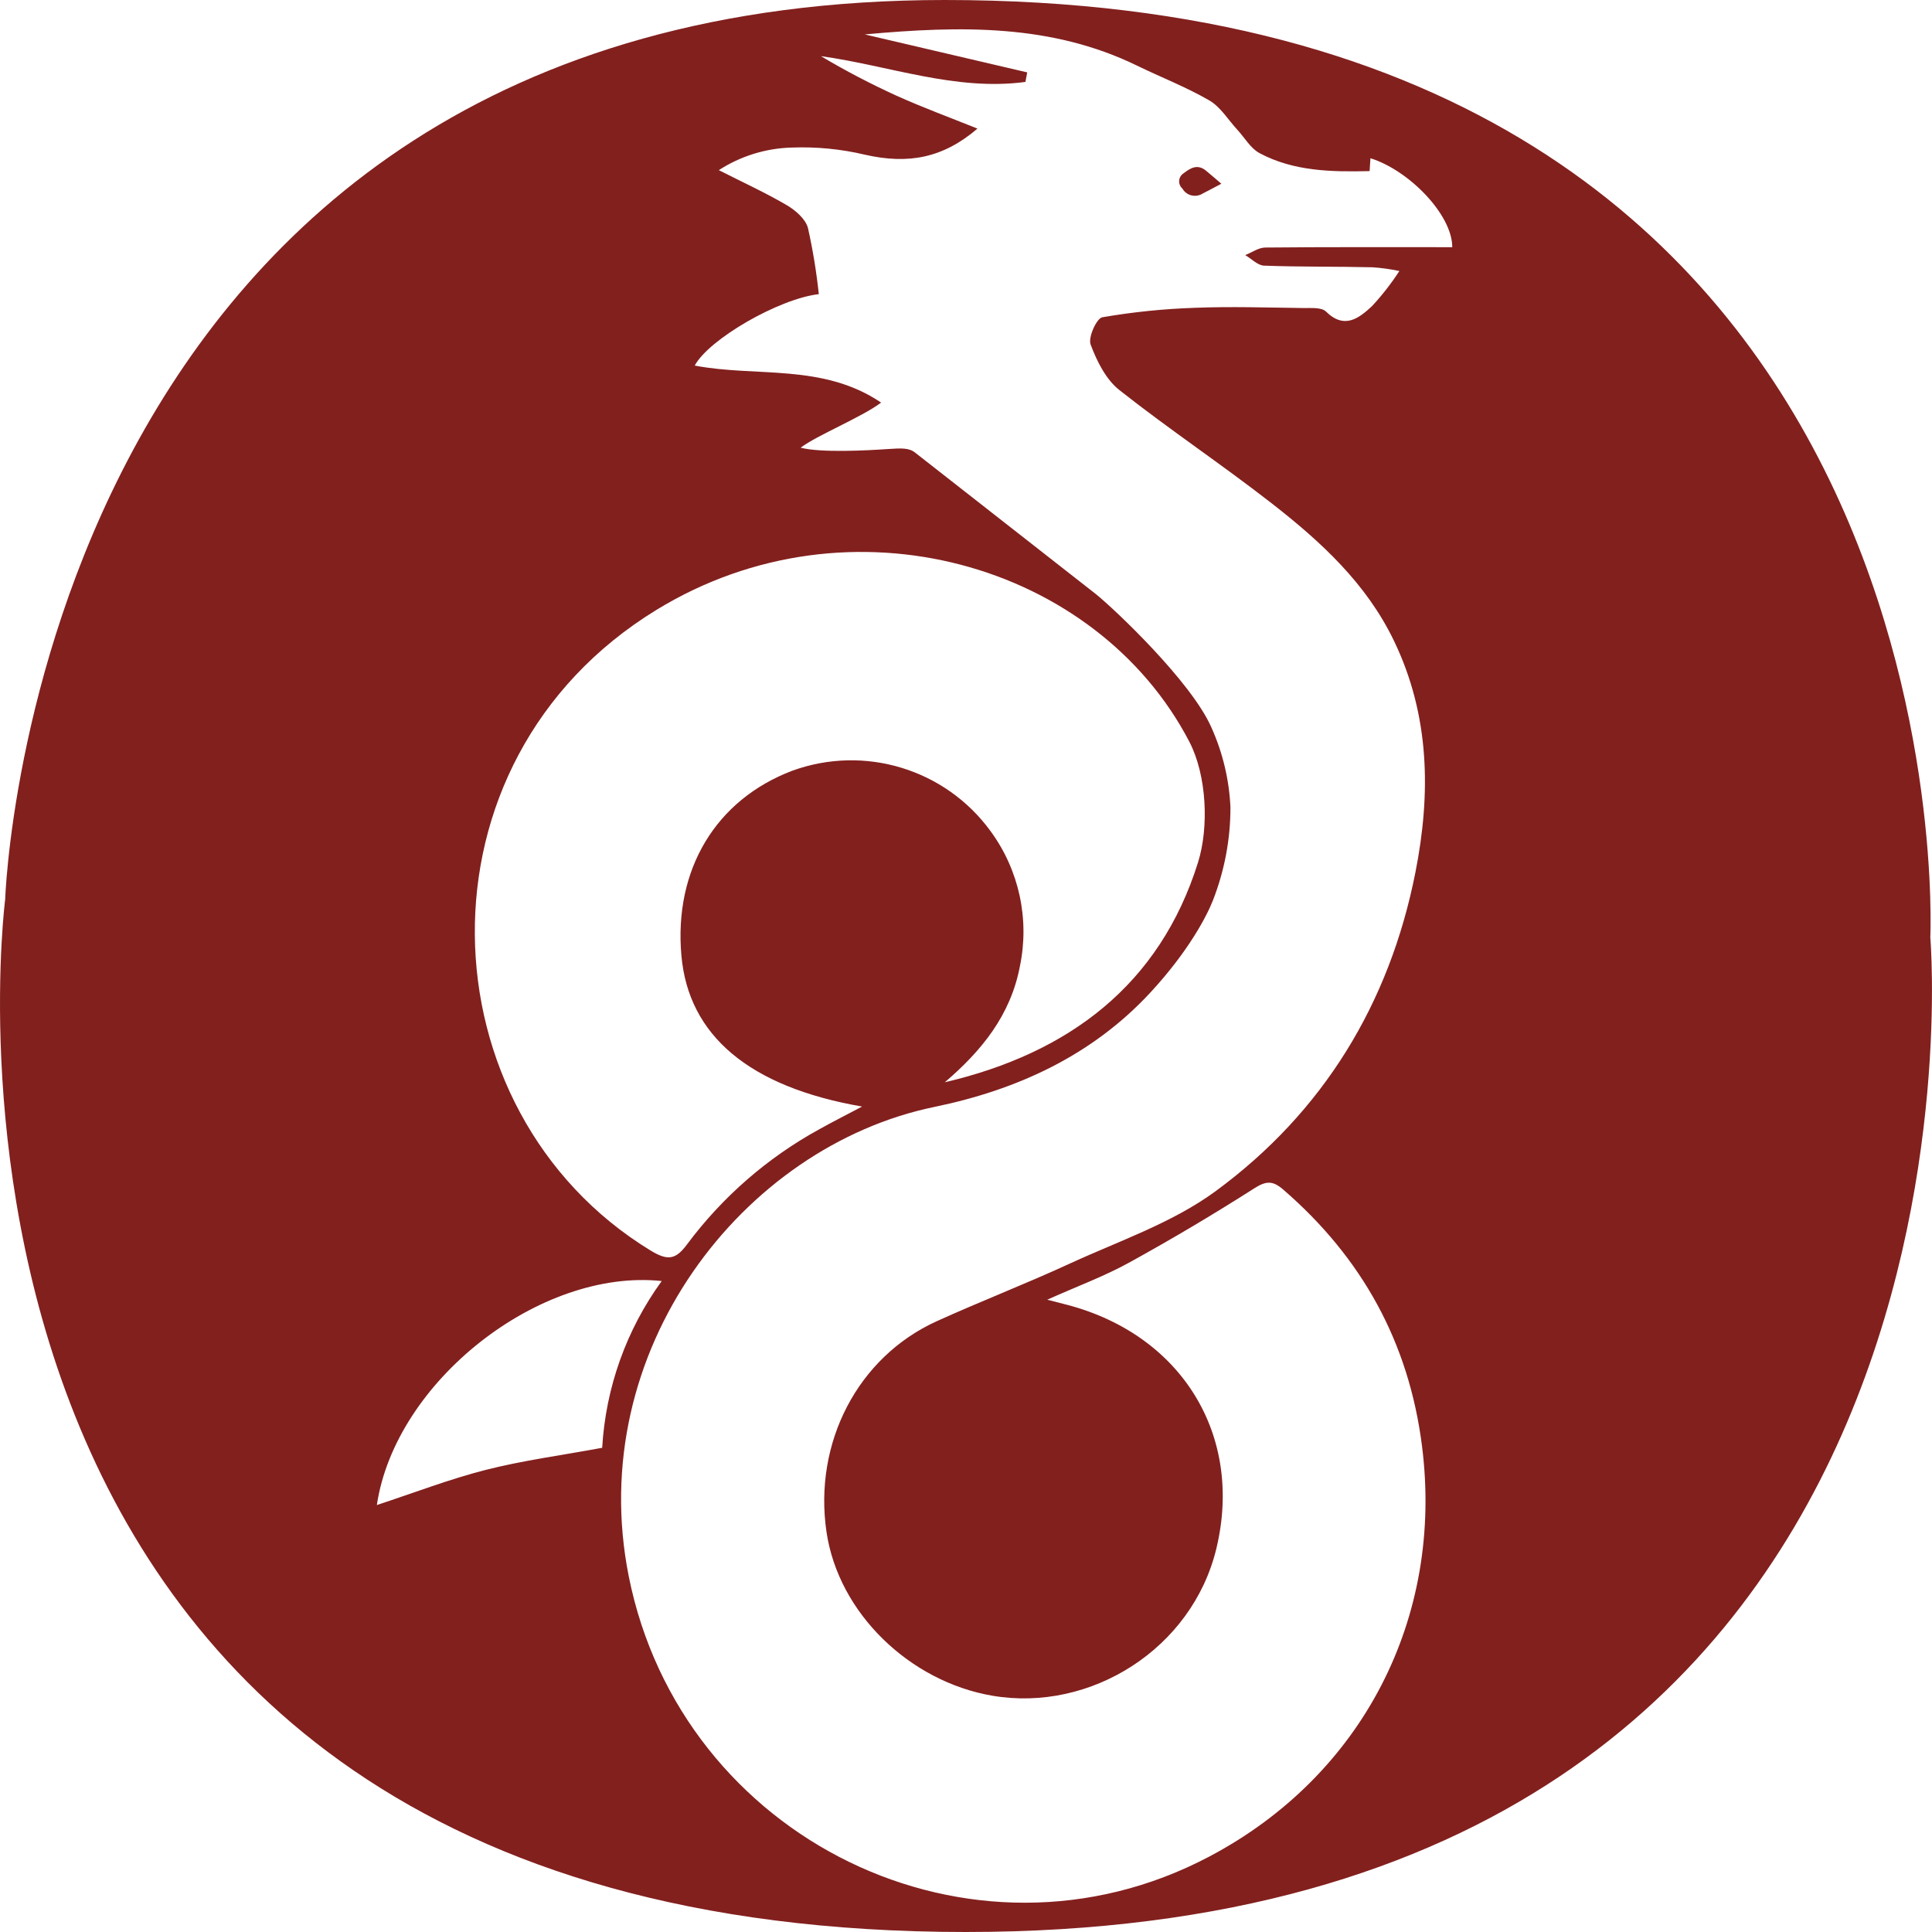
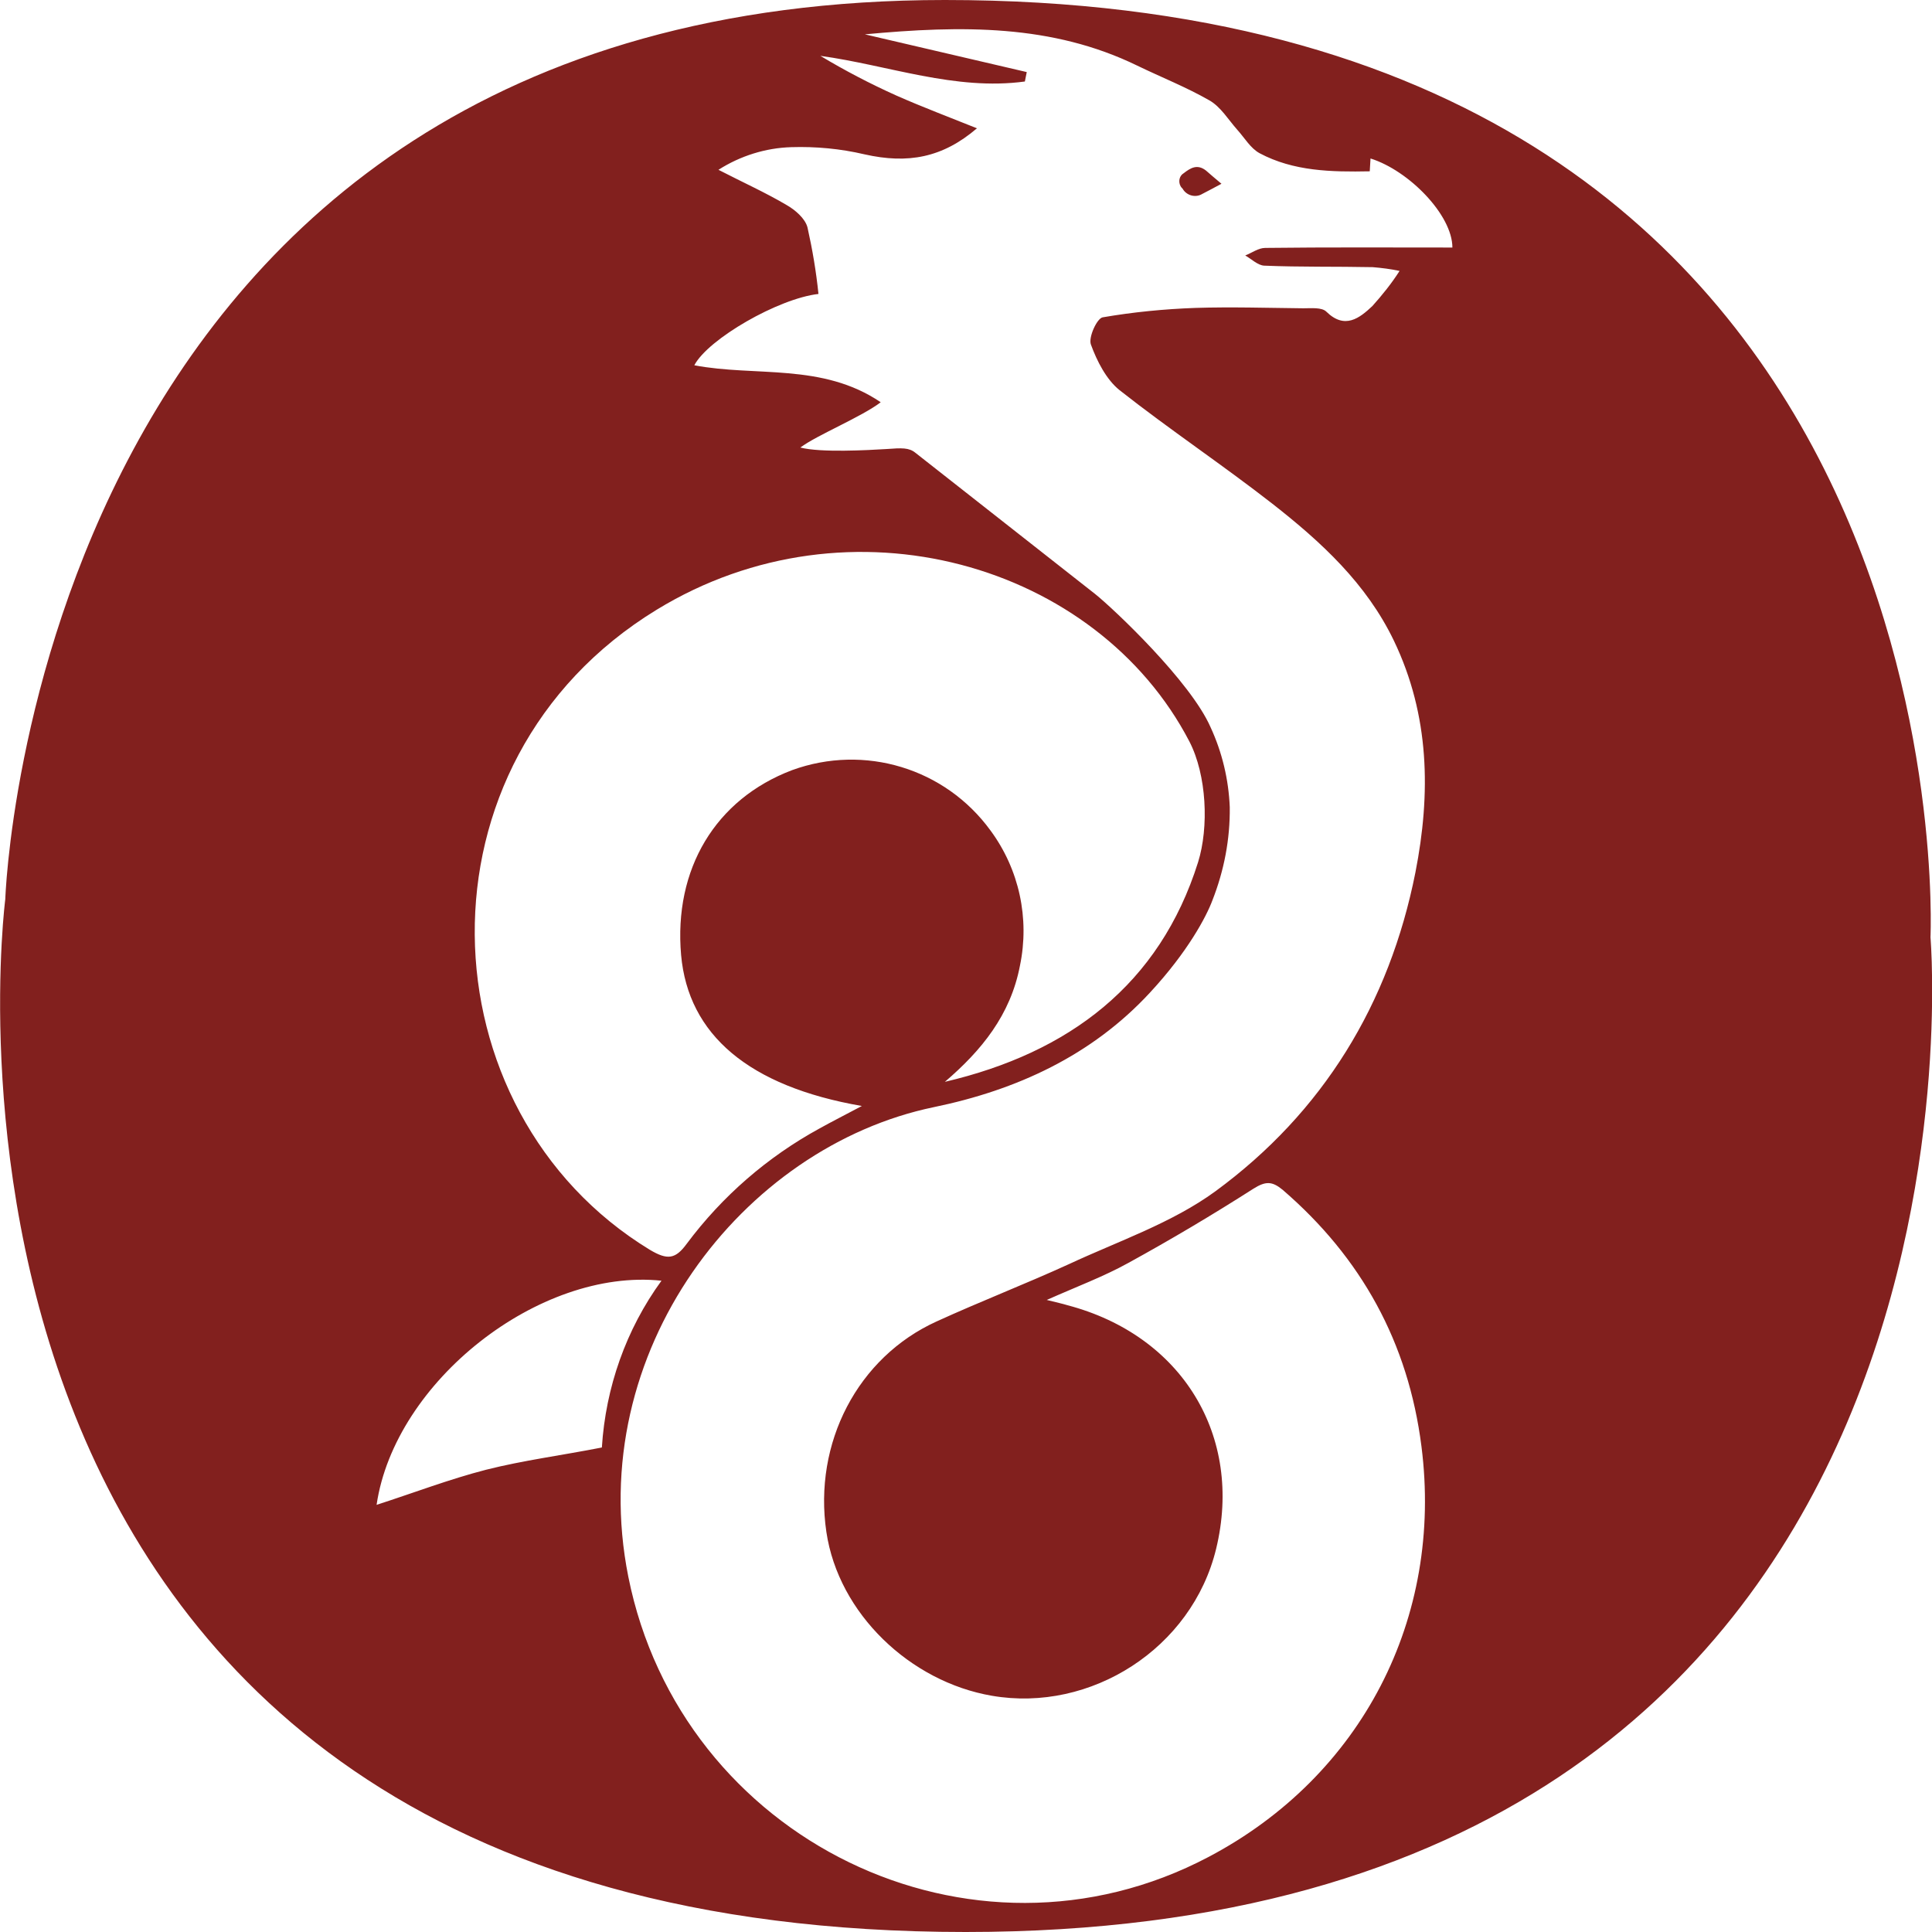
<svg xmlns="http://www.w3.org/2000/svg" version="1.1" id="Layer_1" x="0px" y="0px" viewBox="0 0 512 512" style="enable-background:new 0 0 512 512;" xml:space="preserve">
  <style type="text/css">
	.st0{fill:#82201E;}
</style>
-   <g id="wireguard_svg__g327" transform="scale(.16)">
-     <path id="wireguard_svg__path80" class="st0" d="M3197.2,1552.6c0,0,74-1552.6-1632.4-1552.6C55.7,0,8.6,1489.4,8.6,1489.4   s-222,1710.6,1591,1710.6C3338.5,3200,3197.2,1552.6,3197.2,1552.6z M1087.4,1010.1c320.2-195.9,729.2-76.2,882.5,218.4   c29,55.8,32.7,141.8,14.3,200.3c-63.5,202.2-213.5,315.6-419.3,363.8c60.7-51.9,109-110.9,124.4-192.3   c16.2-78-1.4-159.2-48.5-223.5c-74.9-103-209-143.8-328.6-100.2c-126.7,48.1-196.2,163.8-183.6,306   c11.6,132.1,111.8,217.7,299.3,250.2c-28,14.8-49.6,25.7-70.7,37.5c-85.9,47.1-160.6,112.1-219.1,190.6c-19,25.7-32.1,27.8-61.1,10   C700,1840.4,675.8,1261.9,1087.4,1010.1z M805.3,2434.4c-60.6,15.4-119.2,38.1-181.1,58.4c30.3-204.3,269.5-392.4,471.8-371   c-58.6,80.7-92.8,176.6-98.6,276.2C930.1,2410.5,866.8,2418.8,805.3,2434.4L805.3,2434.4z M2093.7,440   c59.8,2.2,119.8,1.3,179.7,2.7c14.9,1,29.8,3.1,44.4,6.2c-13.4,20.6-28.5,40-45.2,58c-21.4,19.9-45.6,39.4-76.4,9.1   c-7.4-7.3-24.9-5.6-37.9-5.8c-59.5-0.8-119.2-2.7-178.6-0.4c-51.6,1.7-103,6.9-153.9,15.7c-9.5,1.7-23.8,33.4-19.4,45.1   c10.3,27.6,25.4,58,47.8,75.6c82.6,65.2,170.4,123.7,253.3,188.4c80.6,62.9,155.6,131.8,201.3,226.7   c59.6,123.6,61.3,253.3,35.6,383.5c-42.9,217.4-152.9,397.4-331,528.2c-71.8,52.7-160.6,82.6-242.8,120.5   c-72.3,33.3-146.7,62-219.2,94.9c-130.7,59.4-204.1,201.2-182.5,348.7c19.8,135.3,138.5,248.2,274.5,271.5   c163.1,28,331.4-78,371.3-243.8c44.9-186.4-56.4-352.9-246-403.3c-8.4-2.2-16.7-4.3-34.1-8.8c50.7-22.7,94.5-38.8,135-61.1   c70.5-38.8,139.8-79.9,207.8-123.3c20-12.8,30.8-12.8,47.9,1.9c130.4,112.7,208.2,253,230,425c36.1,284.6-98.6,546.1-352.8,680.1   c-393.2,207.4-874.3-28.7-961.1-464.5c-74.4-373.4,189.1-712,506.3-777.4c136.4-28.1,261.1-84.9,358.1-189.9   c62.6-67.8,92.9-125.9,103.2-152.2c19.2-49.2,29.1-101.5,29-154.3c-2.1-45.7-12.8-90.6-31.6-132.2   c-33.1-75.5-159.9-195.5-191.3-220.8l-298.7-233.8c-10.5-8.7-22.4-8-48.1-6.3c-30.5,2.1-108.5,6.4-142.2-2.4   c27.2-20.6,101.5-50.6,133.3-74.7c-96.8-65.4-207.3-41.8-308.7-61.3c23.4-43.7,139.5-110.8,205.5-118.3   c-3.9-36.9-9.9-73.5-18-109.7c-4-14.8-20.6-29.2-35.1-37.7c-35.1-20.6-72.2-37.5-112.5-58c36.1-23.3,77.9-36.3,120.9-37.4   c40.7-1.5,81.4,2.4,121,11.8c71.9,16.4,129.3,5.7,186.5-43.2c-45-18.1-90.1-34.7-133.7-54.3c-43-19.6-85-41.5-125.6-65.7   c113.3,15.7,222.9,58.2,338.7,42.7l3-15.8L1432.3,57c160.4-14.7,309.8-17.1,451.2,51.8c39.8,19.4,81.4,35.4,119.6,57.6   c18.6,10.8,31.1,32.1,46.4,48.6c12.1,13.1,21.9,30.8,36.8,38.7c56.5,30.1,118.8,31.2,182.2,29.7l1.4-21.3   c63.8,19.9,135.6,93.5,135.5,147.3c-103.4,0-206.7-0.4-309.9,0.6c-11,0.1-22,8.2-33,12.5C2072.8,428.6,2083.1,439.6,2093.7,440   L2093.7,440z" />
-     <path id="wireguard_svg__path82" class="st0" d="M1960.4,287c-7.4,4.6-9.6,14.4-5,21.8c0.8,1.3,1.8,2.5,3,3.5   c6.5,11.4,21,15.4,32.5,8.9c0.1-0.1,0.2-0.1,0.3-0.2c10-5,19.7-10.4,31.7-16.7c-9.7-8.3-17.5-15.1-25.5-21.7   C1983.3,271.1,1971.7,278.4,1960.4,287L1960.4,287z" />
-   </g>
+   <path class="st0" d="M511.6,248.4c0,0,11.8-248.4-261.2-248.4C8.9,0,1.4,238.3,1.4,238.3S-34.1,512,255.9,512  C534.2,512,511.6,248.4,511.6,248.4z M174,161.6c51.2-31.3,116.7-12.2,141.2,34.9c4.6,8.9,5.2,22.7,2.3,32  c-10.2,32.4-34.2,50.5-67.1,58.2c9.7-8.3,17.4-17.7,19.9-30.8c2.6-12.5-0.2-25.5-7.8-35.8c-12-16.5-33.4-23-52.6-16  c-20.3,7.7-31.4,26.2-29.4,49c1.9,21.1,17.9,34.8,47.9,40c-4.5,2.4-7.9,4.1-11.3,6c-13.7,7.5-25.7,17.9-35.1,30.5  c-3,4.1-5.1,4.4-9.8,1.6C112,294.5,108.1,201.9,174,161.6z M128.8,389.5c-9.7,2.5-19.1,6.1-29,9.3c4.8-32.7,43.1-62.8,75.5-59.4  c-9.4,12.9-14.8,28.3-15.8,44.2C148.8,385.7,138.7,387,128.8,389.5L128.8,389.5z M335,70.4c9.6,0.4,19.2,0.2,28.8,0.4  c2.4,0.2,4.8,0.5,7.1,1c-2.1,3.3-4.6,6.4-7.2,9.3c-3.4,3.2-7.3,6.3-12.2,1.5c-1.2-1.2-4-0.9-6.1-0.9c-9.5-0.1-19.1-0.4-28.6-0.1  c-8.3,0.3-16.5,1.1-24.6,2.5c-1.5,0.3-3.8,5.3-3.1,7.2c1.6,4.4,4.1,9.3,7.6,12.1c13.2,10.4,27.3,19.8,40.5,30.1  c12.9,10.1,24.9,21.1,32.2,36.3c9.5,19.8,9.8,40.5,5.7,61.4c-6.9,34.8-24.5,63.6-53,84.5c-11.5,8.4-25.7,13.2-38.8,19.3  c-11.6,5.3-23.5,9.9-35.1,15.2c-20.9,9.5-32.7,32.2-29.2,55.8c3.2,21.6,22.2,39.7,43.9,43.4c26.1,4.5,53-12.5,59.4-39  c7.2-29.8-9-56.5-39.4-64.5c-1.3-0.4-2.7-0.7-5.5-1.4c8.1-3.6,15.1-6.2,21.6-9.8c11.3-6.2,22.4-12.8,33.2-19.7c3.2-2,4.9-2,7.7,0.3  c20.9,18,33.3,40.5,36.8,68c5.8,45.5-15.8,87.4-56.4,108.8c-62.9,33.2-139.9-4.6-153.8-74.3c-11.9-59.7,30.3-113.9,81-124.4  c21.8-4.5,41.8-13.6,57.3-30.4c10-10.8,14.9-20.1,16.5-24.4c3.1-7.9,4.7-16.2,4.6-24.7c-0.3-7.3-2-14.5-5.1-21.2  c-5.3-12.1-25.6-31.3-30.6-35.3L242.6,120c-1.7-1.4-3.6-1.3-7.7-1c-4.9,0.3-17.4,1-22.8-0.4c4.4-3.3,16.2-8.1,21.3-12  c-15.5-10.5-33.2-6.7-49.4-9.8c3.7-7,22.3-17.7,32.9-18.9c-0.6-5.9-1.6-11.8-2.9-17.6c-0.6-2.4-3.3-4.7-5.6-6  c-5.6-3.3-11.6-6-18-9.3c5.8-3.7,12.5-5.8,19.3-6c6.5-0.2,13,0.4,19.4,1.9c11.5,2.6,20.7,0.9,29.8-6.9c-7.2-2.9-14.4-5.6-21.4-8.7  c-6.9-3.1-13.6-6.6-20.1-10.5c18.1,2.5,35.7,9.3,54.2,6.8l0.5-2.5L229.2,9.1c25.7-2.4,49.6-2.7,72.2,8.3c6.4,3.1,13,5.7,19.1,9.2  c3,1.7,5,5.1,7.4,7.8c1.9,2.1,3.5,4.9,5.9,6.2c9,4.8,19,5,29.2,4.8l0.2-3.4c10.2,3.2,21.7,15,21.7,23.6c-16.5,0-33.1-0.1-49.6,0.1  c-1.8,0-3.5,1.3-5.3,2C331.6,68.6,333.3,70.3,335,70.4L335,70.4z M313.7,45.9c-1.2,0.7-1.5,2.3-0.8,3.5c0.1,0.2,0.3,0.4,0.5,0.6  c1,1.8,3.4,2.5,5.2,1.4c0,0,0,0,0,0c1.6-0.8,3.2-1.7,5.1-2.7c-1.6-1.3-2.8-2.4-4.1-3.5C317.3,43.4,315.5,44.5,313.7,45.9L313.7,45.9  z" />
</svg>
